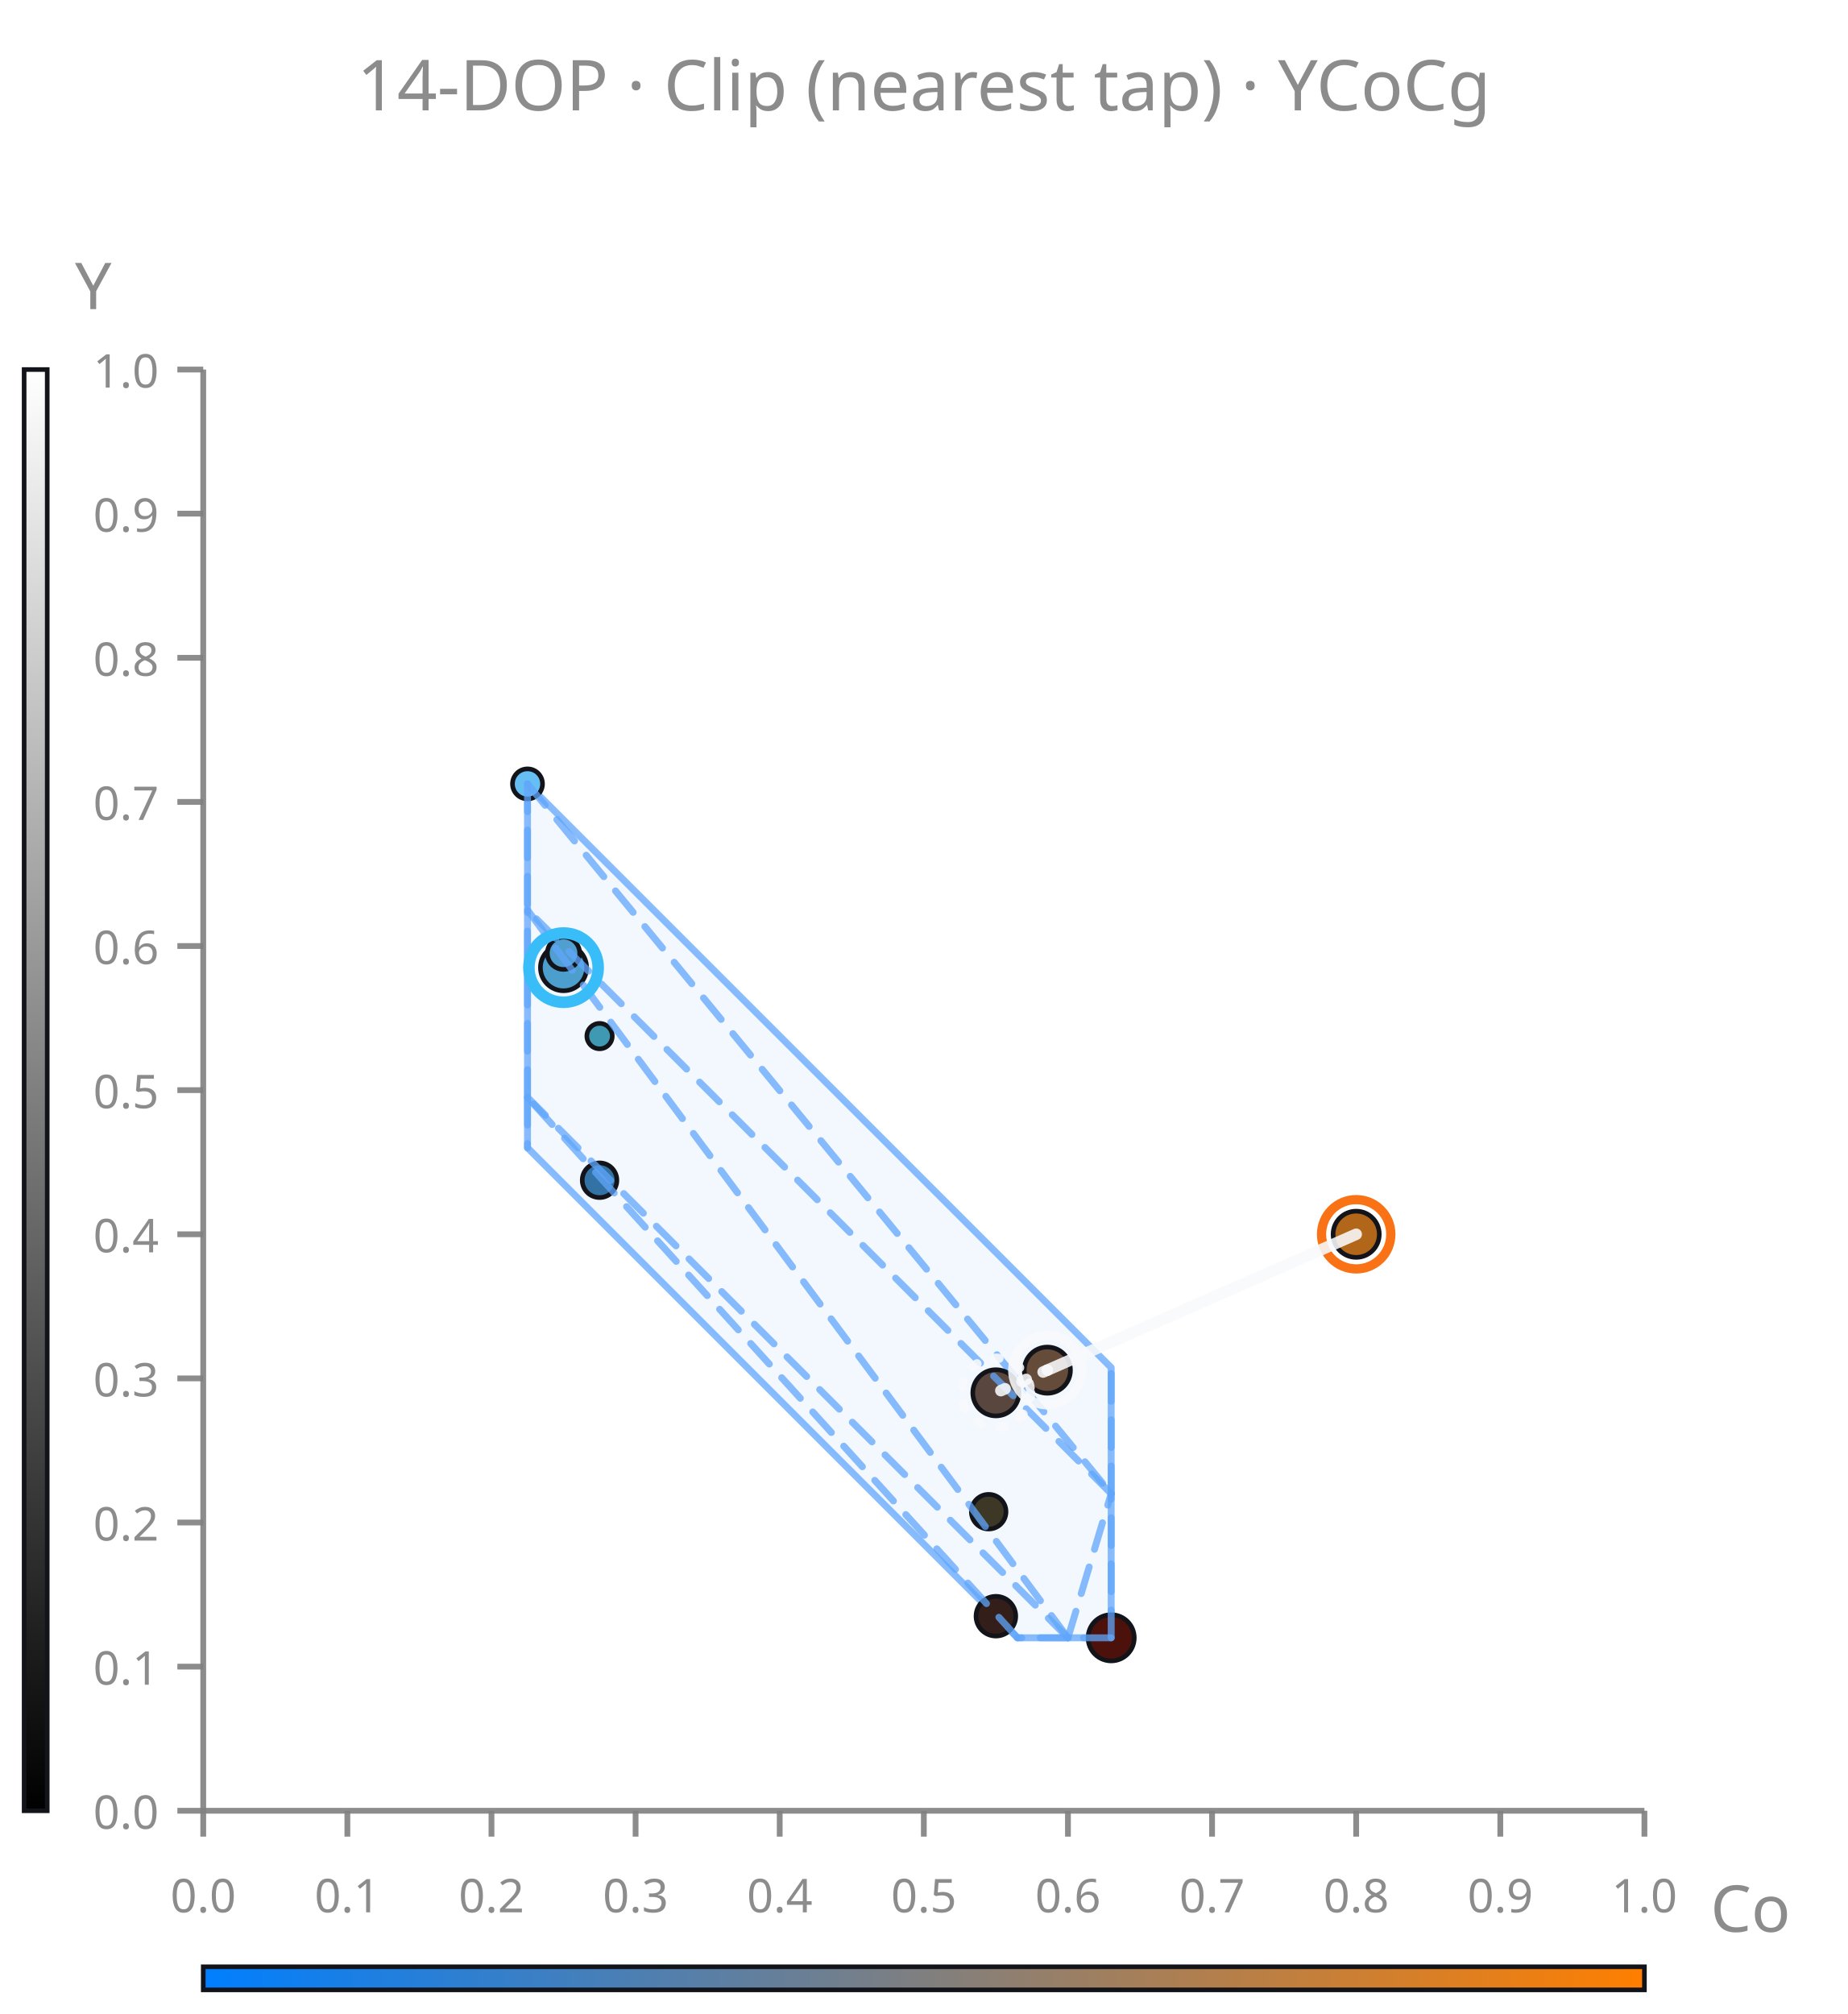
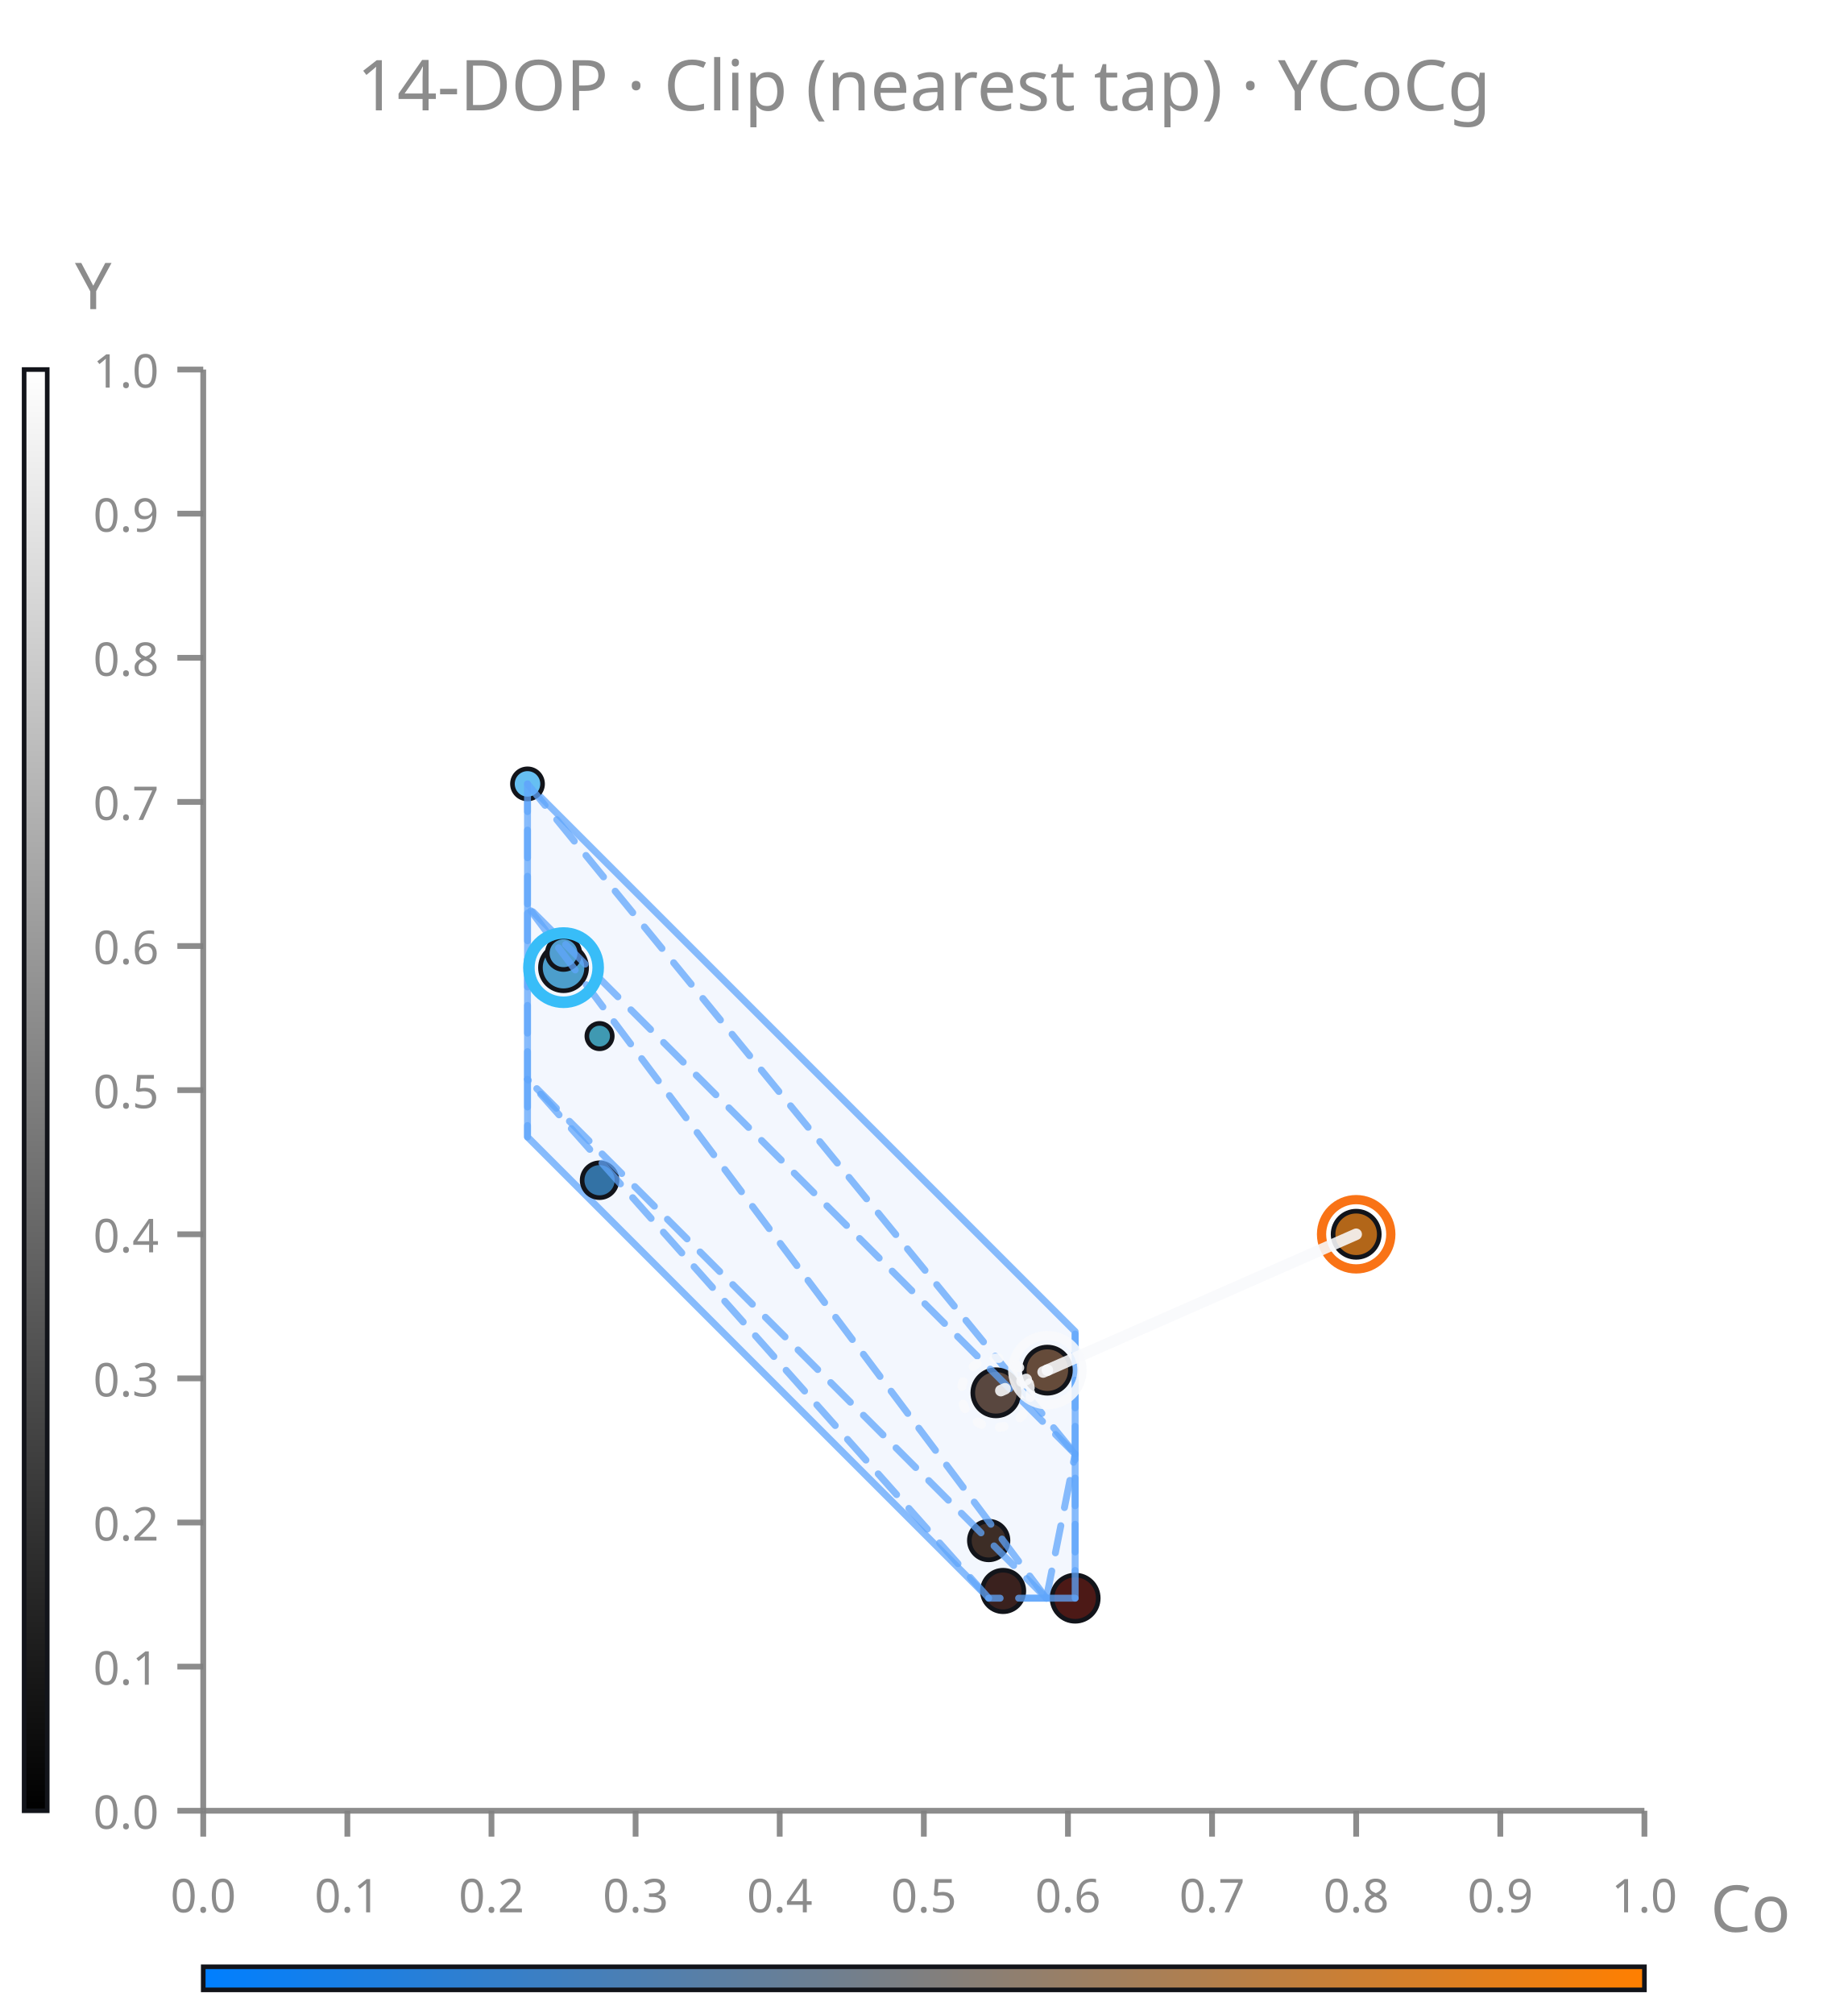
<svg xmlns="http://www.w3.org/2000/svg" baseProfile="full" height="436.0px" version="1.1" viewBox="0,0,400.0,436.0" width="400.0px">
  <defs>
    <linearGradient gradientUnits="userSpaceOnUse" id="plotGradY_0_1_1" x1="7.724" x2="7.724" y1="80" y2="392.0">
      <stop offset="0" stop-color="rgb(255,255,255)" />
      <stop offset="1" stop-color="rgb(0,0,0)" />
    </linearGradient>
    <linearGradient gradientUnits="userSpaceOnUse" id="plotGradX_0_1_1" x1="44.0" x2="356" y1="428.276" y2="428.276">
      <stop offset="0" stop-color="rgb(0,127,255)" />
      <stop offset="1" stop-color="rgb(255,127,0)" />
    </linearGradient>
  </defs>
  <g class="layer_bg" />
  <g class="layer_boundary">
-     <polygon fill="rgba(59,130,246,0.06)" points="220.28,354.56 240.56,354.56 240.56,296.06 114.2,169.7 114.2,248.48" stroke="rgba(96,165,250,0.75)" stroke-linejoin="round" stroke-width="1.5" />
+     <polygon fill="rgba(59,130,246,0.06)" points="214.04,345.98 232.76,345.98 232.76,288.26 114.2,169.7 114.2,246.14" stroke="rgba(96,165,250,0.75)" stroke-linejoin="round" stroke-width="1.5" />
  </g>
  <g class="layer_axes">
    <line fill="none" stroke="rgba(128,128,128,0.9)" stroke-width="1.25" x1="44.0" x2="356" y1="392.0" y2="392.0" />
    <line fill="none" stroke="rgba(128,128,128,0.9)" stroke-width="1.25" x1="44.0" x2="44.0" y1="392.0" y2="80" />
    <line fill="none" stroke="rgba(128,128,128,0.9)" stroke-width="1.25" x1="44.0" x2="44.0" y1="392.0" y2="397.6" />
    <text dominant-baseline="hanging" fill="rgba(128,128,128,0.9)" font-family="sans-serif" font-size="10.08" text-anchor="middle" x="44.0" y="406.168">0.0</text>
    <line fill="none" stroke="rgba(128,128,128,0.9)" stroke-width="1.25" x1="75.2" x2="75.2" y1="392.0" y2="397.6" />
    <text dominant-baseline="hanging" fill="rgba(128,128,128,0.9)" font-family="sans-serif" font-size="10.08" text-anchor="middle" x="75.2" y="406.168">0.1</text>
    <line fill="none" stroke="rgba(128,128,128,0.9)" stroke-width="1.25" x1="106.4" x2="106.4" y1="392.0" y2="397.6" />
    <text dominant-baseline="hanging" fill="rgba(128,128,128,0.9)" font-family="sans-serif" font-size="10.08" text-anchor="middle" x="106.4" y="406.168">0.2</text>
    <line fill="none" stroke="rgba(128,128,128,0.9)" stroke-width="1.25" x1="137.6" x2="137.6" y1="392.0" y2="397.6" />
    <text dominant-baseline="hanging" fill="rgba(128,128,128,0.9)" font-family="sans-serif" font-size="10.08" text-anchor="middle" x="137.6" y="406.168">0.3</text>
    <line fill="none" stroke="rgba(128,128,128,0.9)" stroke-width="1.25" x1="168.8" x2="168.8" y1="392.0" y2="397.6" />
    <text dominant-baseline="hanging" fill="rgba(128,128,128,0.9)" font-family="sans-serif" font-size="10.08" text-anchor="middle" x="168.8" y="406.168">0.4</text>
    <line fill="none" stroke="rgba(128,128,128,0.9)" stroke-width="1.25" x1="200" x2="200" y1="392.0" y2="397.6" />
    <text dominant-baseline="hanging" fill="rgba(128,128,128,0.9)" font-family="sans-serif" font-size="10.08" text-anchor="middle" x="200" y="406.168">0.5</text>
    <line fill="none" stroke="rgba(128,128,128,0.9)" stroke-width="1.25" x1="231.2" x2="231.2" y1="392.0" y2="397.6" />
    <text dominant-baseline="hanging" fill="rgba(128,128,128,0.9)" font-family="sans-serif" font-size="10.08" text-anchor="middle" x="231.2" y="406.168">0.6</text>
    <line fill="none" stroke="rgba(128,128,128,0.9)" stroke-width="1.25" x1="262.4" x2="262.4" y1="392.0" y2="397.6" />
    <text dominant-baseline="hanging" fill="rgba(128,128,128,0.9)" font-family="sans-serif" font-size="10.08" text-anchor="middle" x="262.4" y="406.168">0.7</text>
    <line fill="none" stroke="rgba(128,128,128,0.9)" stroke-width="1.25" x1="293.6" x2="293.6" y1="392.0" y2="397.6" />
    <text dominant-baseline="hanging" fill="rgba(128,128,128,0.9)" font-family="sans-serif" font-size="10.08" text-anchor="middle" x="293.6" y="406.168">0.8</text>
    <line fill="none" stroke="rgba(128,128,128,0.9)" stroke-width="1.25" x1="324.8" x2="324.8" y1="392.0" y2="397.6" />
    <text dominant-baseline="hanging" fill="rgba(128,128,128,0.9)" font-family="sans-serif" font-size="10.08" text-anchor="middle" x="324.8" y="406.168">0.9</text>
    <line fill="none" stroke="rgba(128,128,128,0.9)" stroke-width="1.25" x1="356" x2="356" y1="392.0" y2="397.6" />
    <text dominant-baseline="hanging" fill="rgba(128,128,128,0.9)" font-family="sans-serif" font-size="10.08" text-anchor="middle" x="356" y="406.168">1.0</text>
    <line fill="none" stroke="rgba(128,128,128,0.9)" stroke-width="1.25" x1="44.0" x2="38.4" y1="392.0" y2="392.0" />
    <text dominant-baseline="central" fill="rgba(128,128,128,0.9)" font-family="sans-serif" font-size="10.08" text-anchor="end" x="34.4" y="392.0">0.0</text>
    <line fill="none" stroke="rgba(128,128,128,0.9)" stroke-width="1.25" x1="44.0" x2="38.4" y1="360.8" y2="360.8" />
    <text dominant-baseline="central" fill="rgba(128,128,128,0.9)" font-family="sans-serif" font-size="10.08" text-anchor="end" x="34.4" y="360.8">0.1</text>
    <line fill="none" stroke="rgba(128,128,128,0.9)" stroke-width="1.25" x1="44.0" x2="38.4" y1="329.6" y2="329.6" />
    <text dominant-baseline="central" fill="rgba(128,128,128,0.9)" font-family="sans-serif" font-size="10.08" text-anchor="end" x="34.4" y="329.6">0.2</text>
    <line fill="none" stroke="rgba(128,128,128,0.9)" stroke-width="1.25" x1="44.0" x2="38.4" y1="298.4" y2="298.4" />
    <text dominant-baseline="central" fill="rgba(128,128,128,0.9)" font-family="sans-serif" font-size="10.08" text-anchor="end" x="34.4" y="298.4">0.3</text>
    <line fill="none" stroke="rgba(128,128,128,0.9)" stroke-width="1.25" x1="44.0" x2="38.4" y1="267.2" y2="267.2" />
    <text dominant-baseline="central" fill="rgba(128,128,128,0.9)" font-family="sans-serif" font-size="10.08" text-anchor="end" x="34.4" y="267.2">0.4</text>
    <line fill="none" stroke="rgba(128,128,128,0.9)" stroke-width="1.25" x1="44.0" x2="38.4" y1="236" y2="236" />
    <text dominant-baseline="central" fill="rgba(128,128,128,0.9)" font-family="sans-serif" font-size="10.08" text-anchor="end" x="34.4" y="236">0.5</text>
    <line fill="none" stroke="rgba(128,128,128,0.9)" stroke-width="1.25" x1="44.0" x2="38.4" y1="204.8" y2="204.8" />
    <text dominant-baseline="central" fill="rgba(128,128,128,0.9)" font-family="sans-serif" font-size="10.08" text-anchor="end" x="34.4" y="204.8">0.6</text>
    <line fill="none" stroke="rgba(128,128,128,0.9)" stroke-width="1.25" x1="44.0" x2="38.4" y1="173.6" y2="173.6" />
    <text dominant-baseline="central" fill="rgba(128,128,128,0.9)" font-family="sans-serif" font-size="10.08" text-anchor="end" x="34.4" y="173.6">0.7</text>
    <line fill="none" stroke="rgba(128,128,128,0.9)" stroke-width="1.25" x1="44.0" x2="38.4" y1="142.4" y2="142.4" />
    <text dominant-baseline="central" fill="rgba(128,128,128,0.9)" font-family="sans-serif" font-size="10.08" text-anchor="end" x="34.4" y="142.4">0.8</text>
    <line fill="none" stroke="rgba(128,128,128,0.9)" stroke-width="1.25" x1="44.0" x2="38.4" y1="111.2" y2="111.2" />
    <text dominant-baseline="central" fill="rgba(128,128,128,0.9)" font-family="sans-serif" font-size="10.08" text-anchor="end" x="34.4" y="111.2">0.9</text>
    <line fill="none" stroke="rgba(128,128,128,0.9)" stroke-width="1.25" x1="44.0" x2="38.4" y1="80" y2="80" />
    <text dominant-baseline="central" fill="rgba(128,128,128,0.9)" font-family="sans-serif" font-size="10.08" text-anchor="end" x="34.4" y="80">1.0</text>
    <text fill="rgba(128,128,128,0.9)" font-family="sans-serif" font-size="14" x="370.3" y="418.208">Co</text>
    <text fill="rgba(128,128,128,0.9)" font-family="sans-serif" font-size="14" x="16.224" y="66.928">Y</text>
    <rect fill="url(#plotGradY_0_1_1) none" height="312" shape-rendering="geometricPrecision" stroke="rgba(18,20,26,1.0)" stroke-width="1.0" width="5.0" x="5.224" y="80" />
    <rect fill="url(#plotGradX_0_1_1) none" height="5.0" shape-rendering="geometricPrecision" stroke="rgba(18,20,26,1.0)" stroke-width="1.0" width="312" x="44.0" y="425.776" />
  </g>
  <g class="layer_dots">
    <circle cx="129.8" cy="224.3" fill="rgb(63,153,178)" r="2.75" stroke="rgba(18,20,26,1.0)" stroke-width="1.0" />
-     <circle cx="114.2" cy="169.7" fill="rgb(102,191,242)" r="3.25" stroke="rgba(18,20,26,1.0)" stroke-width="1.0" />
+     <circle cx="114.2" cy="169.7" fill="rgb(102,191,242)" r="3.261" stroke="rgba(18,20,26,1.0)" stroke-width="1.0" />
    <circle cx="122" cy="209.48" fill="rgb(76,158,204)" r="5.0" stroke="rgba(18,20,26,1.0)" stroke-width="1.0" />
-     <circle cx="122" cy="206.36" fill="rgb(81,158,209)" r="3.5" stroke="rgba(18,20,26,1.0)" stroke-width="1.0" />
-     <circle cx="129.8" cy="255.5" fill="rgb(51,114,165)" r="3.75" stroke="rgba(18,20,26,1.0)" stroke-width="1.0" />
-     <circle cx="214.04" cy="327.26" fill="rgb(61,56,38)" r="3.75" stroke="rgba(18,20,26,1.0)" stroke-width="1.0" />
+     <circle cx="122" cy="206.36" fill="rgb(81,158,209)" r="3.517" stroke="rgba(18,20,26,1.0)" stroke-width="1.0" />
+     <circle cx="129.8" cy="255.5" fill="rgb(51,114,165)" r="3.773" stroke="rgba(18,20,26,1.0)" stroke-width="1.0" />
    <circle cx="293.6" cy="267.2" fill="rgb(178,102,25)" r="5.0" stroke="rgba(18,20,26,1.0)" stroke-width="1.0" />
-     <line fill="none" stroke="rgba(96,165,250,0.75)" stroke-dasharray="6,4" stroke-linecap="round" stroke-width="1.5" x1="114.2" x2="240.56" y1="169.7" y2="323.36" />
-     <line fill="none" stroke="rgba(96,165,250,0.75)" stroke-dasharray="6,4" stroke-linecap="round" stroke-width="1.5" x1="114.2" x2="114.2" y1="169.7" y2="197" />
-     <line fill="none" stroke="rgba(96,165,250,0.75)" stroke-dasharray="6,4" stroke-linecap="round" stroke-width="1.5" x1="240.56" x2="240.56" y1="323.36" y2="296.06" />
+     <line fill="none" stroke="rgba(96,165,250,0.75)" stroke-dasharray="6,4" stroke-linecap="round" stroke-width="1.5" x1="114.2" x2="232.76" y1="169.7" y2="314.78" />
+     <line fill="none" stroke="rgba(96,165,250,0.75)" stroke-dasharray="6,4" stroke-linecap="round" stroke-width="1.5" x1="114.2" x2="114.2" y1="169.7" y2="196.22" />
+     <line fill="none" stroke="rgba(96,165,250,0.75)" stroke-dasharray="6,4" stroke-linecap="round" stroke-width="1.5" x1="232.76" x2="232.76" y1="314.78" y2="288.26" />
+     <circle cx="214.04" cy="333.5" fill="rgb(61,45,38)" r="4.182" stroke="rgba(18,20,26,1.0)" stroke-width="1.0" />
    <circle cx="226.743" cy="296.617" fill="rgb(101,75,58)" r="5.0" stroke="rgba(18,20,26,1.0)" stroke-width="1.0" />
-     <circle cx="215.6" cy="301.52" fill="rgb(89,71,63)" r="4.2" stroke="rgba(18,20,26,1.0)" stroke-width="1.0" />
+     <circle cx="215.6" cy="301.52" fill="rgb(89,71,63)" r="4.233" stroke="rgba(18,20,26,1.0)" stroke-width="1.0" />
    <circle cx="215.6" cy="301.52" fill="rgb(89,71,63)" r="5.0" stroke="rgba(18,20,26,1.0)" stroke-width="1.0" />
-     <circle cx="215.6" cy="349.88" fill="rgb(51,30,25)" r="4.3" stroke="rgba(18,20,26,1.0)" stroke-width="1.0" />
-     <line fill="none" stroke="rgba(96,165,250,0.75)" stroke-dasharray="6,4" stroke-linecap="round" stroke-width="1.5" x1="231.2" x2="220.28" y1="354.56" y2="354.56" />
-     <line fill="none" stroke="rgba(96,165,250,0.75)" stroke-dasharray="6,4" stroke-linecap="round" stroke-width="1.5" x1="220.28" x2="114.2" y1="354.56" y2="237.56" />
-     <line fill="none" stroke="rgba(96,165,250,0.75)" stroke-dasharray="6,4" stroke-linecap="round" stroke-width="1.5" x1="114.2" x2="114.2" y1="237.56" y2="248.48" />
-     <circle cx="240.56" cy="354.56" fill="rgb(76,17,10)" r="5.0" stroke="rgba(18,20,26,1.0)" stroke-width="1.0" />
-     <line fill="none" stroke="rgba(96,165,250,0.75)" stroke-dasharray="6,4" stroke-linecap="round" stroke-width="1.5" x1="240.56" x2="231.2" y1="354.56" y2="354.56" />
-     <line fill="none" stroke="rgba(96,165,250,0.75)" stroke-dasharray="6,4" stroke-linecap="round" stroke-width="1.5" x1="240.56" x2="240.56" y1="354.56" y2="323.36" />
-     <line fill="none" stroke="rgba(96,165,250,0.75)" stroke-dasharray="6,4" stroke-linecap="round" stroke-width="1.5" x1="231.2" x2="240.56" y1="354.56" y2="323.36" />
-     <line fill="none" stroke="rgba(96,165,250,0.75)" stroke-dasharray="6,4" stroke-linecap="round" stroke-width="1.5" x1="231.2" x2="114.2" y1="354.56" y2="237.56" />
-     <line fill="none" stroke="rgba(96,165,250,0.75)" stroke-dasharray="6,4" stroke-linecap="round" stroke-width="1.5" x1="231.2" x2="114.2" y1="354.56" y2="197" />
-     <line fill="none" stroke="rgba(96,165,250,0.75)" stroke-dasharray="6,4" stroke-linecap="round" stroke-width="1.5" x1="240.56" x2="114.2" y1="323.36" y2="197" />
-     <line fill="none" stroke="rgba(96,165,250,0.75)" stroke-dasharray="6,4" stroke-linecap="round" stroke-width="1.5" x1="114.2" x2="114.2" y1="237.56" y2="197" />
+     <circle cx="217.16" cy="344.42" fill="rgb(58,33,30)" r="4.489" stroke="rgba(18,20,26,1.0)" stroke-width="1.0" />
+     <line fill="none" stroke="rgba(96,165,250,0.75)" stroke-dasharray="6,4" stroke-linecap="round" stroke-width="1.5" x1="226.52" x2="214.04" y1="345.98" y2="345.98" />
+     <line fill="none" stroke="rgba(96,165,250,0.75)" stroke-dasharray="6,4" stroke-linecap="round" stroke-width="1.5" x1="214.04" x2="114.2" y1="345.98" y2="233.66" />
+     <line fill="none" stroke="rgba(96,165,250,0.75)" stroke-dasharray="6,4" stroke-linecap="round" stroke-width="1.5" x1="114.2" x2="114.2" y1="233.66" y2="246.14" />
+     <line fill="none" stroke="rgba(96,165,250,0.75)" stroke-dasharray="6,4" stroke-linecap="round" stroke-width="1.5" x1="226.52" x2="232.76" y1="345.98" y2="314.78" />
+     <line fill="none" stroke="rgba(96,165,250,0.75)" stroke-dasharray="6,4" stroke-linecap="round" stroke-width="1.5" x1="226.52" x2="114.2" y1="345.98" y2="233.66" />
+     <line fill="none" stroke="rgba(96,165,250,0.75)" stroke-dasharray="6,4" stroke-linecap="round" stroke-width="1.5" x1="226.52" x2="114.2" y1="345.98" y2="196.22" />
+     <line fill="none" stroke="rgba(96,165,250,0.75)" stroke-dasharray="6,4" stroke-linecap="round" stroke-width="1.5" x1="232.76" x2="114.2" y1="314.78" y2="196.22" />
+     <line fill="none" stroke="rgba(96,165,250,0.75)" stroke-dasharray="6,4" stroke-linecap="round" stroke-width="1.5" x1="114.2" x2="114.2" y1="233.66" y2="196.22" />
+     <circle cx="232.76" cy="345.98" fill="rgb(76,25,22)" r="5.0" stroke="rgba(18,20,26,1.0)" stroke-width="1.0" />
+     <line fill="none" stroke="rgba(96,165,250,0.75)" stroke-dasharray="6,4" stroke-linecap="round" stroke-width="1.5" x1="232.76" x2="226.52" y1="345.98" y2="345.98" />
+     <line fill="none" stroke="rgba(96,165,250,0.75)" stroke-dasharray="6,4" stroke-linecap="round" stroke-width="1.5" x1="232.76" x2="232.76" y1="345.98" y2="314.78" />
  </g>
  <g class="layer_overlay">
    <circle cx="122" cy="209.48" fill="none" r="7.5" stroke="rgba(56,189,248,1.0)" stroke-width="2.5" />
    <circle cx="293.6" cy="267.2" fill="none" r="7.5" stroke="rgba(249,115,22,1.0)" stroke-width="2.0" />
    <line stroke="rgba(248,250,252,0.88)" stroke-linecap="round" stroke-width="2.5" x1="293.6" x2="226.743" y1="267.2" y2="296.617" />
    <circle cx="226.743" cy="296.617" fill="none" r="7.5" stroke="rgba(248,250,252,0.88)" stroke-width="2.0" />
    <line fill="none" stroke="rgba(248,250,252,0.88)" stroke-dasharray="1 4" stroke-linecap="round" stroke-width="2.5" x1="226.743" x2="215.6" y1="296.617" y2="301.52" />
    <circle cx="215.6" cy="301.52" fill="none" r="7.5" stroke="rgba(248,250,252,0.88)" stroke-dasharray="1 4" stroke-linecap="round" stroke-width="2.0" />
  </g>
  <g class="layer_header">
    <text dominant-baseline="central" fill="rgba(128,128,128,0.9)" font-family="sans-serif" font-size="15.2" text-anchor="middle" x="200.0" y="18.0">14-DOP · Clip (nearest tap) · YCoCg</text>
  </g>
</svg>
